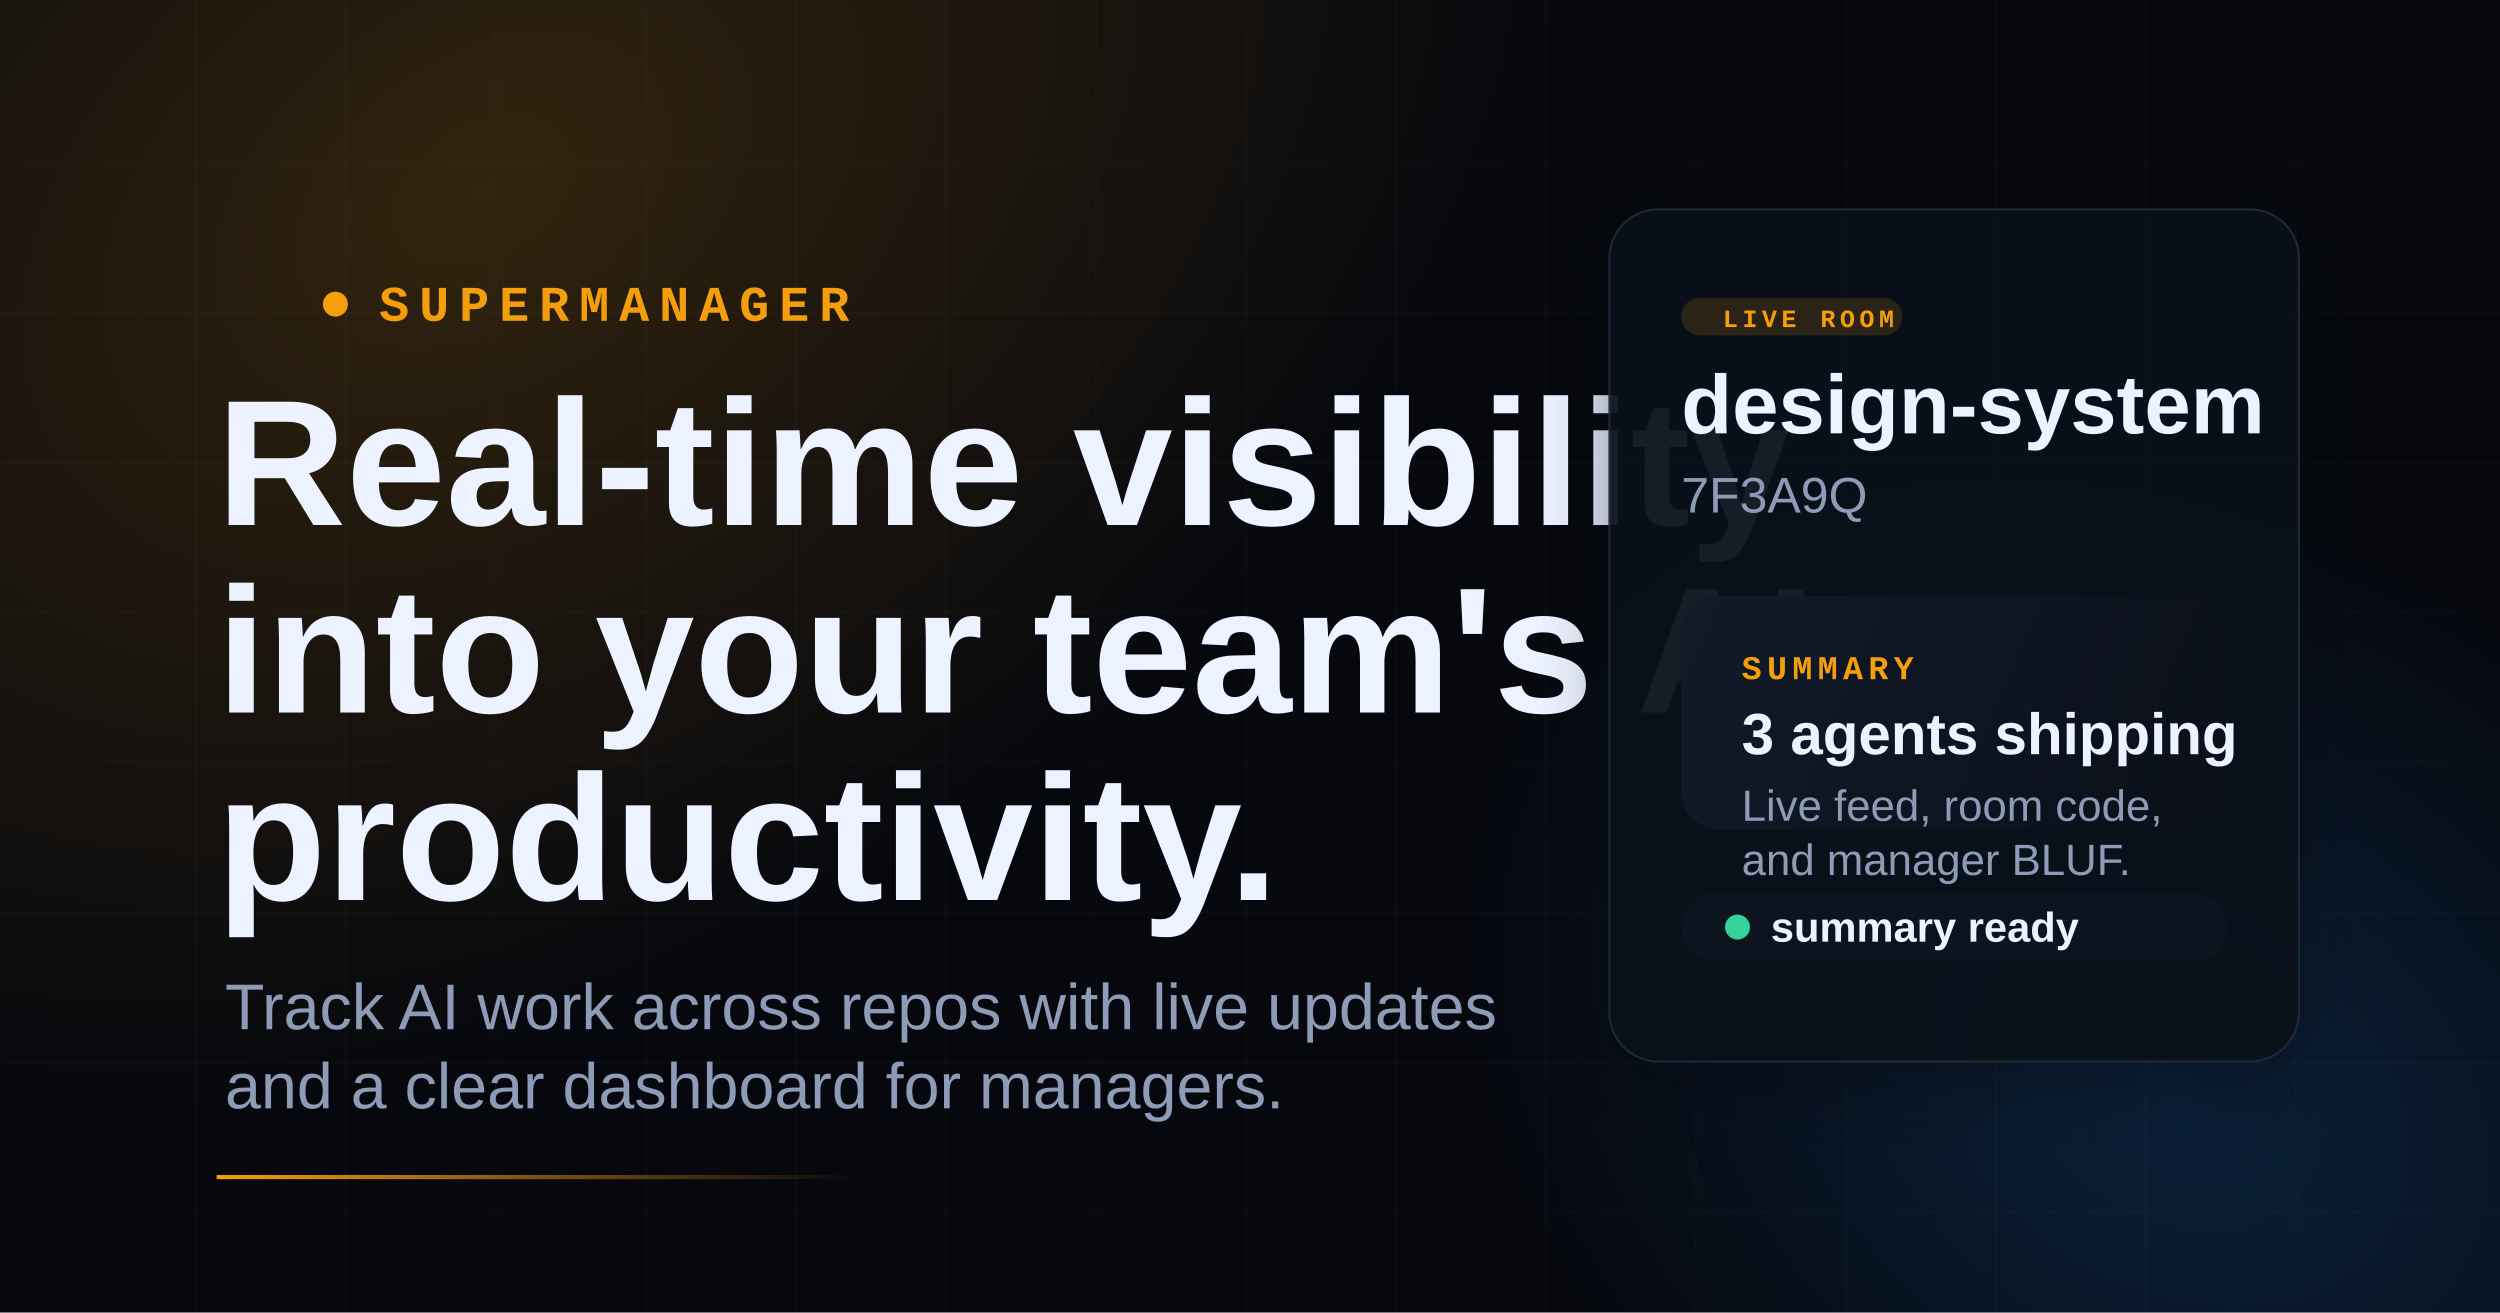
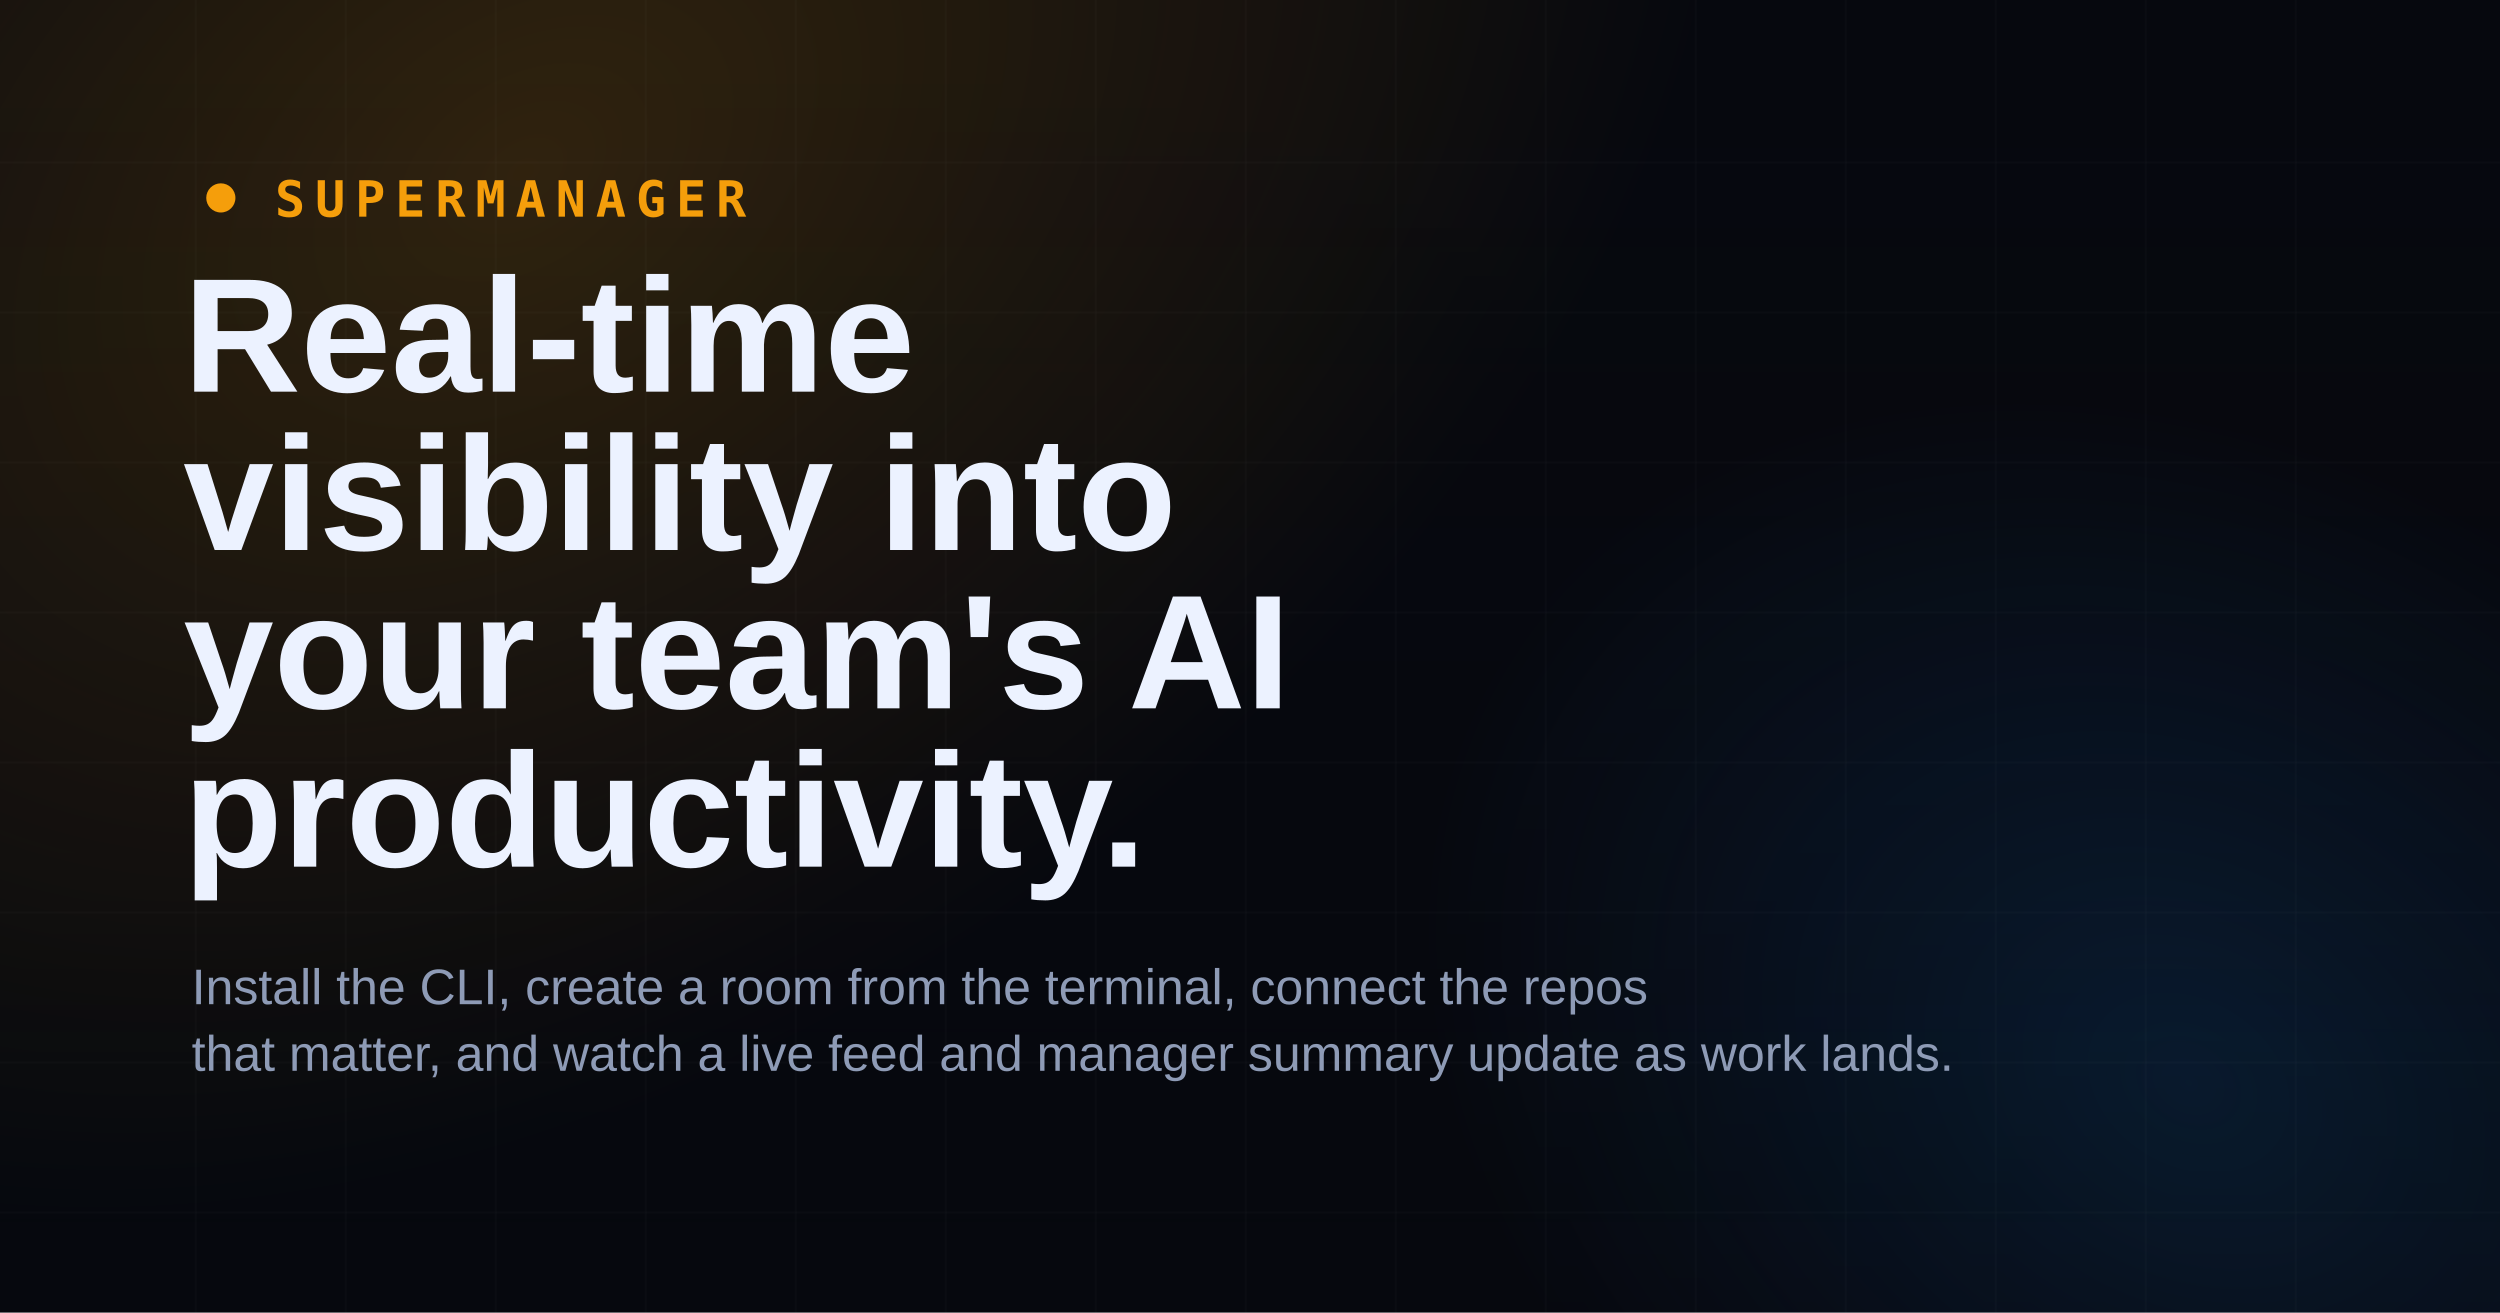
<svg xmlns="http://www.w3.org/2000/svg" width="1200" height="630" viewBox="0 0 1200 630" fill="none">
  <rect width="1200" height="630" fill="#06080E" />
  <rect width="1200" height="630" fill="url(#paint0_radial)" />
  <rect width="1200" height="630" fill="url(#paint1_radial)" />
-   <g opacity="0.2">
+   <rect width="1200" height="630" fill="url(#paint2_linear)" />
+   <g opacity="0.18">
    <path d="M0 78H1200" stroke="#FFFFFF" stroke-opacity="0.08" />
    <path d="M0 150H1200" stroke="#FFFFFF" stroke-opacity="0.08" />
    <path d="M0 222H1200" stroke="#FFFFFF" stroke-opacity="0.08" />
    <path d="M0 294H1200" stroke="#FFFFFF" stroke-opacity="0.08" />
    <path d="M0 366H1200" stroke="#FFFFFF" stroke-opacity="0.08" />
    <path d="M0 438H1200" stroke="#FFFFFF" stroke-opacity="0.08" />
    <path d="M0 510H1200" stroke="#FFFFFF" stroke-opacity="0.08" />
    <path d="M0 582H1200" stroke="#FFFFFF" stroke-opacity="0.08" />
    <path d="M94 0V630" stroke="#FFFFFF" stroke-opacity="0.08" />
    <path d="M166 0V630" stroke="#FFFFFF" stroke-opacity="0.08" />
    <path d="M238 0V630" stroke="#FFFFFF" stroke-opacity="0.08" />
    <path d="M310 0V630" stroke="#FFFFFF" stroke-opacity="0.08" />
    <path d="M382 0V630" stroke="#FFFFFF" stroke-opacity="0.08" />
    <path d="M454 0V630" stroke="#FFFFFF" stroke-opacity="0.08" />
    <path d="M526 0V630" stroke="#FFFFFF" stroke-opacity="0.08" />
    <path d="M598 0V630" stroke="#FFFFFF" stroke-opacity="0.08" />
    <path d="M670 0V630" stroke="#FFFFFF" stroke-opacity="0.08" />
    <path d="M742 0V630" stroke="#FFFFFF" stroke-opacity="0.08" />
    <path d="M814 0V630" stroke="#FFFFFF" stroke-opacity="0.08" />
    <path d="M886 0V630" stroke="#FFFFFF" stroke-opacity="0.08" />
    <path d="M958 0V630" stroke="#FFFFFF" stroke-opacity="0.08" />
    <path d="M1030 0V630" stroke="#FFFFFF" stroke-opacity="0.08" />
    <path d="M1102 0V630" stroke="#FFFFFF" stroke-opacity="0.08" />
  </g>
-   <circle cx="161" cy="146" r="6" fill="#F59E0B" />
-   <text x="182" y="154" fill="#F59E0B" font-family="ui-monospace, SFMono-Regular, Menlo, Monaco, Consolas, Liberation Mono, monospace" font-size="24" font-weight="700" letter-spacing="0.2em">SUPERMANAGER</text>
-   <text x="104" y="252" fill="#ECF2FF" font-family="Arial, Helvetica, sans-serif" font-size="86" font-weight="700">Real-time visibility</text>
-   <text x="104" y="342" fill="#ECF2FF" font-family="Arial, Helvetica, sans-serif" font-size="86" font-weight="700">into your team's AI</text>
-   <text x="104" y="432" fill="#ECF2FF" font-family="Arial, Helvetica, sans-serif" font-size="86" font-weight="700">productivity.</text>
-   <text x="108" y="494" fill="#8E9BB6" font-family="Arial, Helvetica, sans-serif" font-size="31" font-weight="400">Track AI work across repos with live updates</text>
-   <text x="108" y="532" fill="#8E9BB6" font-family="Arial, Helvetica, sans-serif" font-size="31" font-weight="400">and a clear dashboard for managers.</text>
-   <g filter="url(#filter0_d)">
-     <rect x="772" y="100" width="332" height="410" rx="24" fill="#09101A" fill-opacity="0.94" />
-     <rect x="772.5" y="100.5" width="331" height="409" rx="23.5" stroke="#5D6C8A" stroke-opacity="0.26" />
-   </g>
-   <rect x="807" y="143" width="106" height="18" rx="9" fill="#F59E0B" fill-opacity="0.15" />
-   <text x="827" y="157" fill="#F59E0B" font-family="ui-monospace, SFMono-Regular, Menlo, Monaco, Consolas, Liberation Mono, monospace" font-size="12" font-weight="700" letter-spacing="0.18em">LIVE ROOM</text>
-   <text x="807" y="208" fill="#ECF2FF" font-family="Arial, Helvetica, sans-serif" font-size="40" font-weight="700">design-system</text>
-   <text x="807" y="246" fill="#8E9BB6" font-family="Arial, Helvetica, sans-serif" font-size="24">7F3A9Q</text>
-   <rect x="807" y="286" width="262" height="112" rx="18" fill="url(#paint2_linear)" />
-   <text x="836" y="326" fill="#F59E0B" font-family="ui-monospace, SFMono-Regular, Menlo, Monaco, Consolas, Liberation Mono, monospace" font-size="16" font-weight="700" letter-spacing="0.16em">SUMMARY</text>
-   <text x="836" y="362" fill="#ECF2FF" font-family="Arial, Helvetica, sans-serif" font-size="28" font-weight="700">3 agents shipping</text>
-   <text x="836" y="394" fill="#8E9BB6" font-family="Arial, Helvetica, sans-serif" font-size="21">Live feed, room code,</text>
-   <text x="836" y="420" fill="#8E9BB6" font-family="Arial, Helvetica, sans-serif" font-size="21">and manager BLUF.</text>
-   <rect x="807" y="429" width="262" height="32" rx="16" fill="#0D141F" />
-   <circle cx="834" cy="445" r="6" fill="#34D399" />
-   <text x="850" y="452" fill="#ECF2FF" font-family="Arial, Helvetica, sans-serif" font-size="20" font-weight="700">summary ready</text>
-   <rect x="104" y="564" width="308" height="2" fill="url(#paint3_linear)" />
+   <circle cx="106" cy="95" r="7" fill="#F59E0B" />
+   <text x="132" y="104" fill="#F59E0B" font-family="Menlo, Monaco, Consolas, monospace" font-size="24" font-weight="700" letter-spacing="0.2em">
+     SUPERMANAGER
+   </text>
+   <text x="88" y="188" fill="#ECF2FF" font-family="Arial, Helvetica, sans-serif" font-size="78" font-weight="700">
+     Real-time
+   </text>
+   <text x="88" y="264" fill="#ECF2FF" font-family="Arial, Helvetica, sans-serif" font-size="78" font-weight="700">
+     visibility into
+   </text>
+   <text x="88" y="340" fill="#ECF2FF" font-family="Arial, Helvetica, sans-serif" font-size="78" font-weight="700">
+     your team's AI
+   </text>
+   <text x="88" y="416" fill="#ECF2FF" font-family="Arial, Helvetica, sans-serif" font-size="78" font-weight="700">
+     productivity.
+   </text>
+   <text x="92" y="482" fill="#8E9BB6" font-family="Arial, Helvetica, sans-serif" font-size="24">
+     Install the CLI, create a room from the terminal, connect the repos
+   </text>
+   <text x="92" y="514" fill="#8E9BB6" font-family="Arial, Helvetica, sans-serif" font-size="24">
+     that matter, and watch a live feed and manager summary update as work lands.
+   </text>
  <defs>
-     <filter id="filter0_d" x="740" y="82" width="396" height="474" filterUnits="userSpaceOnUse" color-interpolation-filters="sRGB">
-       <feFlood flood-opacity="0" result="BackgroundImageFix" />
-       <feColorMatrix in="SourceAlpha" type="matrix" values="0 0 0 0 0 0 0 0 0 0 0 0 0 0 0 0 0 0 127 0" result="hardAlpha" />
-       <feOffset dy="14" />
-       <feGaussianBlur stdDeviation="16" />
-       <feComposite in2="hardAlpha" operator="out" />
-       <feColorMatrix type="matrix" values="0 0 0 0 0.02 0 0 0 0 0.035 0 0 0 0 0.067 0 0 0 0.45 0" />
-       <feBlend mode="normal" in2="BackgroundImageFix" result="effect1_dropShadow_1_2" />
-       <feBlend mode="normal" in="SourceGraphic" in2="effect1_dropShadow_1_2" result="shape" />
-     </filter>
-     <radialGradient id="paint0_radial" cx="0" cy="0" r="1" gradientUnits="userSpaceOnUse" gradientTransform="translate(235 92) rotate(57.2648) scale(382.883 574.119)">
+     <radialGradient id="paint0_radial" cx="0" cy="0" r="1" gradientUnits="userSpaceOnUse" gradientTransform="translate(248 82) rotate(56.1743) scale(430.432 637.768)">
      <stop stop-color="#F59E0B" stop-opacity="0.18" />
      <stop offset="1" stop-color="#F59E0B" stop-opacity="0" />
    </radialGradient>
-     <radialGradient id="paint1_radial" cx="0" cy="0" r="1" gradientUnits="userSpaceOnUse" gradientTransform="translate(1042 526) rotate(-147.839) scale(363.437 275.698)">
-       <stop stop-color="#1876D2" stop-opacity="0.22" />
+     <radialGradient id="paint1_radial" cx="0" cy="0" r="1" gradientUnits="userSpaceOnUse" gradientTransform="translate(1048 520) rotate(-147.839) scale(389.491 301.946)">
+       <stop stop-color="#1876D2" stop-opacity="0.2" />
      <stop offset="1" stop-color="#1876D2" stop-opacity="0" />
    </radialGradient>
-     <linearGradient id="paint2_linear" x1="807" y1="286" x2="1069" y2="398" gradientUnits="userSpaceOnUse">
-       <stop stop-color="#121A29" />
-       <stop offset="1" stop-color="#0A0F18" />
-     </linearGradient>
-     <linearGradient id="paint3_linear" x1="104" y1="565" x2="412" y2="565" gradientUnits="userSpaceOnUse">
-       <stop stop-color="#F59E0B" />
-       <stop offset="1" stop-color="#F59E0B" stop-opacity="0" />
+     <linearGradient id="paint2_linear" x1="600" y1="0" x2="600" y2="630" gradientUnits="userSpaceOnUse">
+       <stop stop-color="#0A0E16" stop-opacity="0" />
+       <stop offset="0.7" stop-color="#06080E" stop-opacity="0.15" />
+       <stop offset="1" stop-color="#06080E" stop-opacity="0.28" />
    </linearGradient>
  </defs>
</svg>
